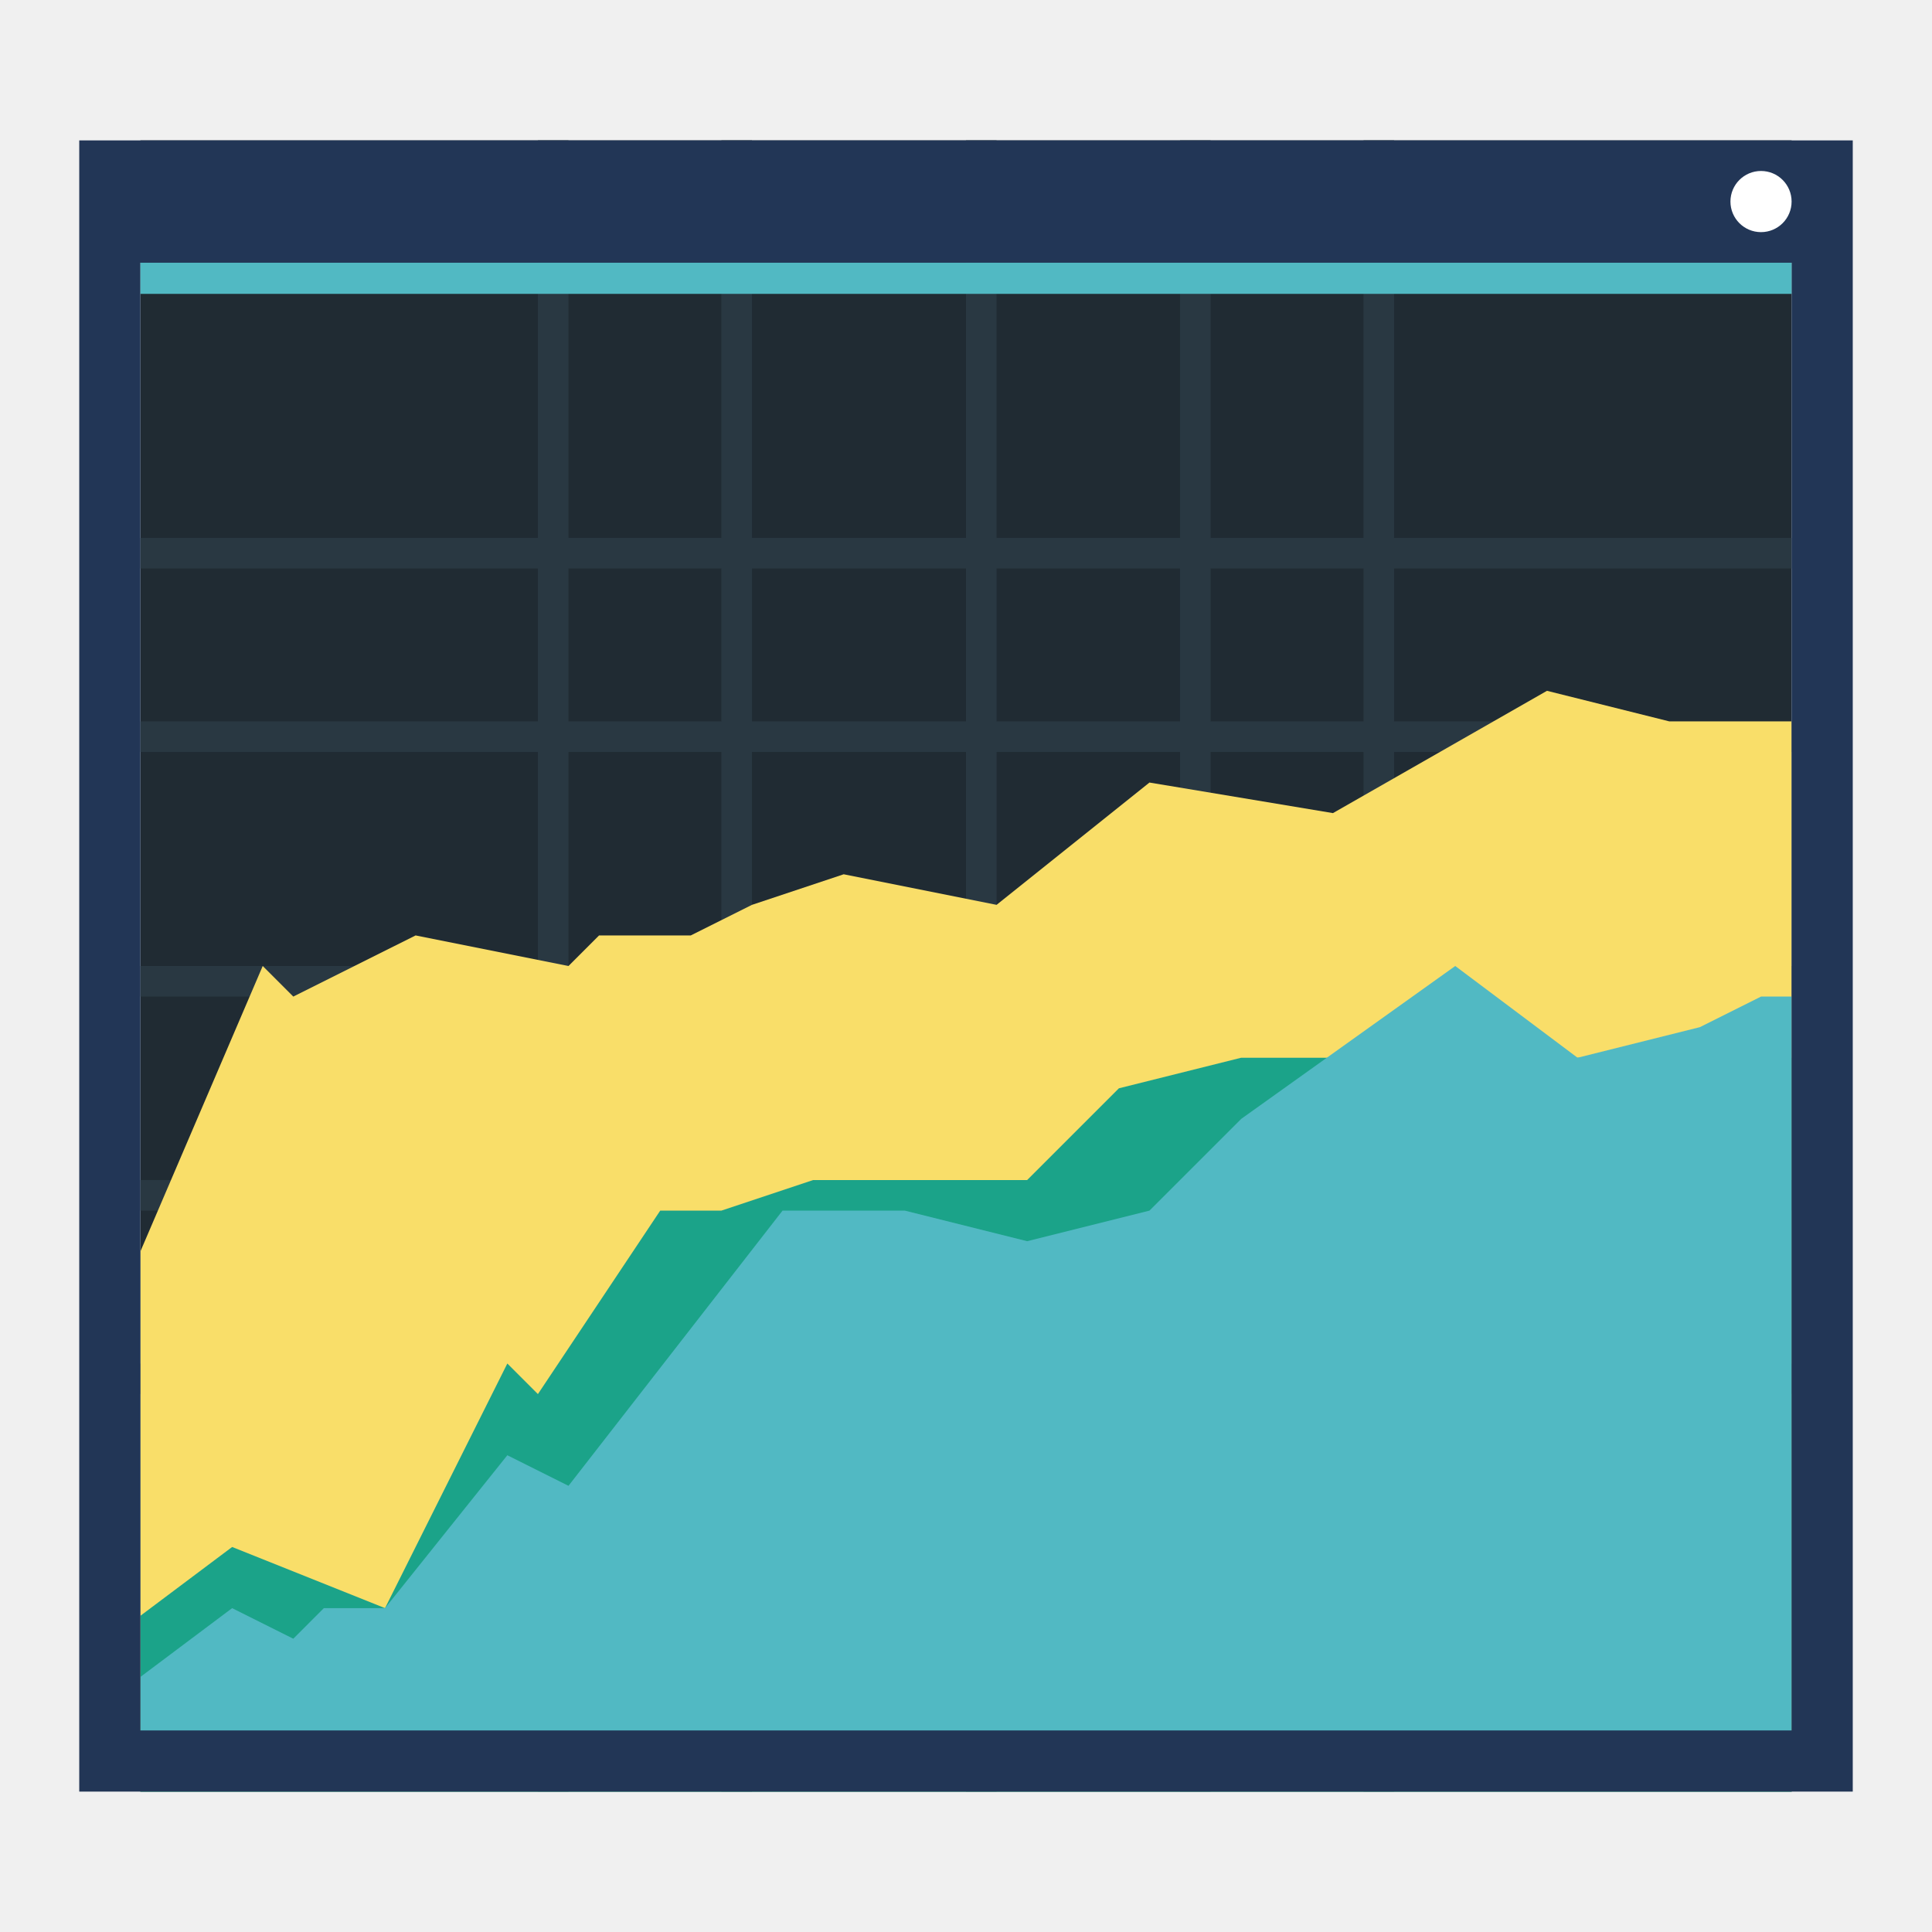
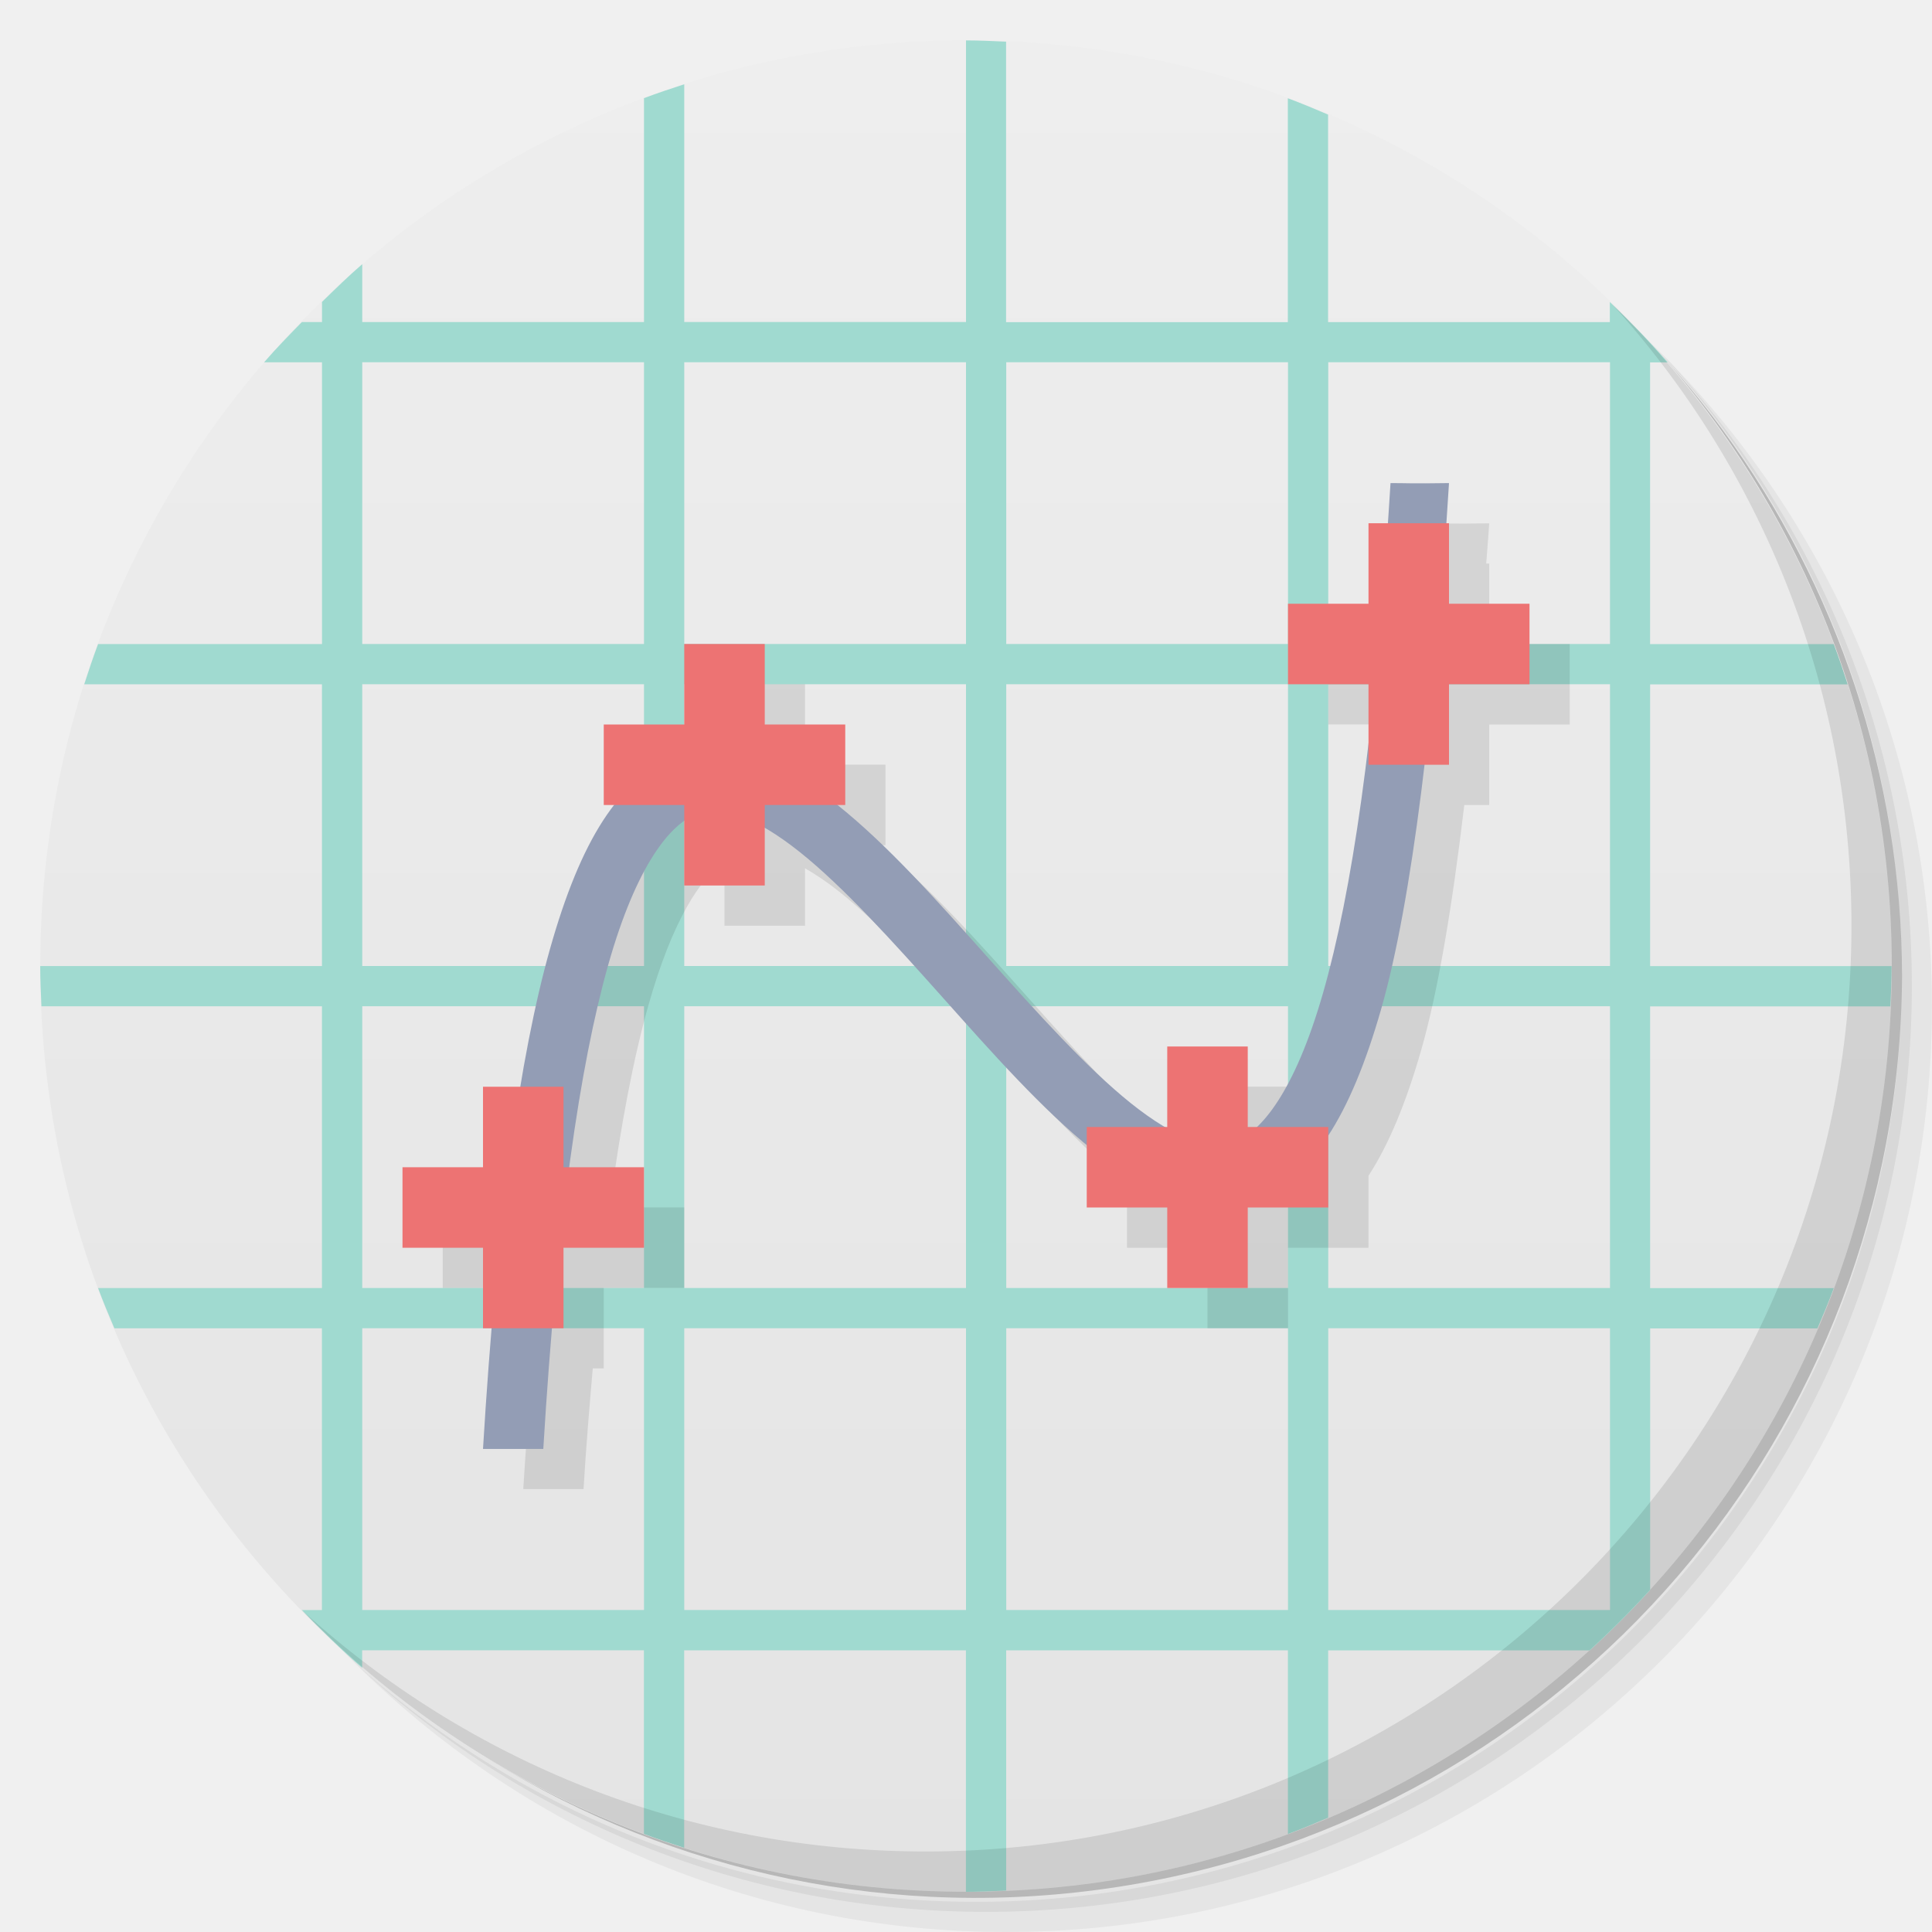
- <svg xmlns="http://www.w3.org/2000/svg" width="512" height="512" viewBox="0 0 512 512" id="svg2" version="1.1">
-   <defs id="defs4" />
-   <g id="layer1" transform="translate(0,-610.5196)">
-     <rect style="fill:#202b33;fill-opacity:1;stroke:none;stroke-width:8.103" id="rect4148" width="437.586" height="437.586" x="37.207" y="647.726" />
-     <path style="fill:#293842;fill-opacity:1;stroke:none;stroke-width:8.103" d="m 142.552,647.727 0,105.345 -105.345,0 0,8.103 105.345,0 0,40.517 -105.345,0 0,8.103 105.345,0 0,56.724 -105.345,0 0,8.103 105.345,0 0,48.621 -105.345,0 0,8.103 105.345,0 0,40.517 -105.345,0 0,8.103 105.345,0 0,105.345 8.103,0 0,-105.345 40.517,0 0,105.345 8.103,0 0,-105.345 56.724,0 0,105.345 8.103,0 0,-105.345 48.621,0 0,105.345 8.103,0 0,-105.345 40.517,0 0,105.345 8.103,0 0,-105.345 105.345,0 0,-8.103 -105.345,0 0,-40.517 105.345,0 0,-8.103 -105.345,0 0,-48.621 105.345,0 0,-8.103 -105.345,0 0,-56.724 105.345,0 0,-8.103 -105.345,0 0,-40.517 105.345,0 0,-8.103 -105.345,0 0,-105.345 -8.103,0 0,105.345 -40.517,0 0,-105.345 -8.103,0 0,105.345 -48.621,0 0,-105.345 -8.103,0 0,105.345 -56.724,0 0,-105.345 -8.103,0 0,105.345 -40.517,0 0,-105.345 z m 8.103,113.448 40.517,0 0,40.517 -40.517,0 z m 48.621,0 56.724,0 0,40.517 -56.724,0 z m 64.828,0 48.621,0 0,40.517 -48.621,0 z m 56.724,0 40.517,0 0,40.517 -40.517,0 z m -170.172,48.621 40.517,0 0,56.724 -40.517,0 z m 48.621,0 56.724,0 0,56.724 -56.724,0 z m 64.828,0 48.621,0 0,56.724 -48.621,0 z m 56.724,0 40.517,0 0,56.724 -40.517,0 z m -170.172,64.828 40.517,0 0,48.621 -40.517,0 z m 48.621,0 56.724,0 0,48.621 -56.724,0 z m 64.828,0 48.621,0 0,48.621 -48.621,0 z m 56.724,0 40.517,0 0,48.621 -40.517,0 z m -170.172,56.724 40.517,0 0,40.517 -40.517,0 z m 48.621,0 56.724,0 0,40.517 -56.724,0 z m 64.828,0 48.621,0 0,40.517 -48.621,0 z m 56.724,0 40.517,0 0,40.517 -40.517,0 z" id="rect4195" />
-     <path style="fill:#f9de69;fill-opacity:1;fill-rule:evenodd;stroke:none;stroke-width:8.103px;stroke-linecap:butt;stroke-linejoin:miter;stroke-opacity:1" d="m 409.966,793.589 -56.724,32.414 -48.621,-8.103 -40.517,32.414 -40.517,-8.103 -24.31,8.103 -16.207,8.103 -24.31,0 -8.103,8.103 -40.517,-8.103 -16.207,8.103 -16.207,8.103 -8.103,-8.103 -32.414,75.638 0,143.156 437.586,0 0,-283.621 -32.414,0 -32.414,-8.103 z" id="path4294" />
-     <path style="fill:#1ba389;fill-opacity:1;fill-rule:evenodd;stroke:none;stroke-width:8.103px;stroke-linecap:butt;stroke-linejoin:miter;stroke-opacity:1" d="m 328.931,890.83 -32.414,8.103 -24.31,24.31 -56.724,0 -24.31,8.103 -16.207,0 -32.414,48.621 -8.103,-8.103 -32.414,64.828 -40.517,-16.207 -24.31,18.233 0,46.595 437.586,0 0,-194.483 -145.862,0 z" id="path4289" />
-     <path style="fill:#51b9c3;fill-opacity:1;fill-rule:evenodd;stroke:none;stroke-width:8.103px;stroke-linecap:butt;stroke-linejoin:miter;stroke-opacity:1" d="m 385.655,866.52 -56.724,40.517 -24.31,24.31 -32.414,8.103 -32.414,-8.103 -32.414,0 -56.724,72.931 -16.207,-8.103 -32.414,40.517 -16.207,0 -8.103,8.104 -16.207,-8.104 -24.31,18.233 0,30.388 437.586,0 0,-210.69 -8.103,0 -16.207,8.103 -32.414,8.103 -32.414,-24.31 z" id="path4284" />
-     <path style="opacity:1;fill:#223656;fill-opacity:1;stroke:none;stroke-width:8.103;stroke-opacity:1" d="m 21,647.727 0,421.379 0,16.207 16.207,0 437.586,0 16.207,0 0,-16.207 0,-421.379 -16.207,0 -437.586,0 -16.207,0 z m 16.207,32.414 437.586,0 0,388.965 -437.586,0 0,-388.965 z" id="rect4151" />
-     <circle style="opacity:1;fill:#ffffff;fill-opacity:1;stroke:none;stroke-width:8.103;stroke-opacity:1" id="path4155" cx="466.689" cy="663.934" r="8.103" />
-     <rect style="opacity:1;fill:#51b9c3;fill-opacity:1;stroke:none;stroke-width:8.103;stroke-opacity:1" id="rect4153" width="437.586" height="8.256" x="37.207" y="680.141" />
+ <svg xmlns="http://www.w3.org/2000/svg" viewBox="0 0 48 48">
+   <defs>
+     <linearGradient id="linearGradient3764" x1="1" x2="47" gradientUnits="userSpaceOnUse" gradientTransform="matrix(0,-1,1,0,-1.5e-6,48)">
+       <stop style="stop-color:#e4e4e4;stop-opacity:1" />
+       <stop offset="1" style="stop-color:#eee;stop-opacity:1" />
+     </linearGradient>
+   </defs>
+   <g>
+     <path d="m 36.31 5 c 5.859 4.062 9.688 10.831 9.688 18.5 c 0 12.426 -10.07 22.5 -22.5 22.5 c -7.669 0 -14.438 -3.828 -18.5 -9.688 c 1.037 1.822 2.306 3.499 3.781 4.969 c 4.085 3.712 9.514 5.969 15.469 5.969 c 12.703 0 23 -10.298 23 -23 c 0 -5.954 -2.256 -11.384 -5.969 -15.469 c -1.469 -1.475 -3.147 -2.744 -4.969 -3.781 z m 4.969 3.781 c 3.854 4.113 6.219 9.637 6.219 15.719 c 0 12.703 -10.297 23 -23 23 c -6.081 0 -11.606 -2.364 -15.719 -6.219 c 4.16 4.144 9.883 6.719 16.219 6.719 c 12.703 0 23 -10.298 23 -23 c 0 -6.335 -2.575 -12.06 -6.719 -16.219 z" style="opacity:0.05" />
+     <path d="m 41.28 8.781 c 3.712 4.085 5.969 9.514 5.969 15.469 c 0 12.703 -10.297 23 -23 23 c -5.954 0 -11.384 -2.256 -15.469 -5.969 c 4.113 3.854 9.637 6.219 15.719 6.219 c 12.703 0 23 -10.298 23 -23 c 0 -6.081 -2.364 -11.606 -6.219 -15.719 z" style="opacity:0.1" />
+     <path d="m 31.25 2.375 c 8.615 3.154 14.75 11.417 14.75 21.13 c 0 12.426 -10.07 22.5 -22.5 22.5 c -9.708 0 -17.971 -6.135 -21.12 -14.75 a 23 23 0 0 0 44.875 -7 a 23 23 0 0 0 -16 -21.875 z" style="opacity:0.2" />
  </g>
+   <g>
+     <path d="m 24 1 c 12.703 0 23 10.297 23 23 c 0 12.703 -10.297 23 -23 23 -12.703 0 -23 -10.297 -23 -23 0 -12.703 10.297 -23 23 -23 z" style="fill:url(#linearGradient3764);fill-opacity:1" />
+   </g>
+   <path d="m 24,1 0,7 -7,0 0,-5.906 c -0.337,0.108 -0.67,0.221 -1,0.344 l 0,5.563 -7,0 0,-1.438 C 8.654,6.861 8.327,7.183 8,7.501 l 0,0.5 -0.5,0 c -0.318,0.327 -0.64,0.654 -0.938,1 l 1.438,0 0,7 -5.563,0 c -0.123,0.33 -0.236,0.663 -0.344,1 l 5.906,0 0,7 -7,0 c 0,0.334 0.017,0.669 0.031,1 l 6.969,0 0,7 -5.563,0 c 0.127,0.342 0.264,0.666 0.406,1 l 5.156,0 0,7 -0.5,0 c 0.481,0.496 0.976,0.986 1.5,1.438 l 0,-0.438 7,0 0,4.563 c 0.33,0.123 0.663,0.236 1,0.344 l 0,-4.906 7,0 0,6 c 0.334,0 0.669,-0.017 1,-0.031 l 0,-5.969 7,0 0,4.563 c 0.342,-0.127 0.666,-0.264 1,-0.406 l 0,-4.156 6.5,0 c 0.522,-0.476 1.024,-0.978 1.5,-1.5 l 0,-6.5 4.156,0 c 0.142,-0.334 0.279,-0.658 0.406,-1 l -4.563,0 0,-7 5.969,0 c 0.014,-0.331 0.031,-0.666 0.031,-1 l -6,0 0,-7 4.906,0 c -0.108,-0.337 -0.221,-0.67 -0.344,-1 l -4.563,0 0,-7 0.438,0 C 40.983,8.479 40.493,7.984 39.996,7.503 l 0,0.5 -7,0 0,-5.156 c -0.334,-0.142 -0.658,-0.279 -1,-0.406 l 0,5.563 -7,0 0,-6.969 c -0.331,-0.014 -0.666,-0.031 -1,-0.031 z m -15,8 7,0 0,7 -7,0 0,-7 z m 8,0 7,0 0,7 -7,0 0,-7 z m 8,0 7,0 0,7 -7,0 0,-7 z m 8,0 7,0 0,7 -7,0 0,-7 z m -24,8 7,0 0,7 -7,0 0,-7 z m 8,0 7,0 0,7 -7,0 0,-7 z m 8,0 7,0 0,7 -7,0 0,-7 z m 8,0 7,0 0,7 -7,0 0,-7 z m -24,8 7,0 0,7 -7,0 0,-7 z m 8,0 7,0 0,7 -7,0 0,-7 z m 8,0 7,0 0,7 -7,0 0,-7 z m 8,0 7,0 0,7 -7,0 0,-7 z m -24,8 7,0 0,7 -7,0 0,-7 z m 8,0 7,0 0,7 -7,0 0,-7 z m 8,0 7,0 0,7 -7,0 0,-7 z m 8,0 7,0 0,7 -7,0 0,-7 z" style="fill:#a0dad0;fill-opacity:1" />
+   <g>
+     <path d="m 40.03 7.531 c 3.712 4.084 5.969 9.514 5.969 15.469 0 12.703 -10.297 23 -23 23 c -5.954 0 -11.384 -2.256 -15.469 -5.969 4.178 4.291 10.01 6.969 16.469 6.969 c 12.703 0 23 -10.298 23 -23 0 -6.462 -2.677 -12.291 -6.969 -16.469 z" style="opacity:0.1" />
+   </g>
+   <g>
+     <path d="m 35.547 13 l -0.045 0.701 c -0.007 0.107 -0.017 0.191 -0.023 0.297 l -0.479 0 l 0 2 l -2 0 l 0 2 l 2 0 l 0 1.338 c -0.312 2.667 -0.689 4.796 -1.127 6.324 c -0.522 1.822 -1.117 2.833 -1.648 3.338 l -0.225 0 l 0 -2 l -2 0 l 0 2 l -0.051 0 c -0.272 -0.16 -0.558 -0.354 -0.857 -0.594 c -1.099 -0.881 -2.321 -2.241 -3.555 -3.623 c -1.232 -1.38 -2.475 -2.78 -3.73 -3.783 l 0.193 0 l 0 -2 l -2 0 l 0 -2 l -2 0 l 0 2 l -2 0 l 0 2 l 0.268 0 c -0.633 0.811 -1.153 1.983 -1.602 3.57 c -0.268 0.947 -0.501 2.131 -0.719 3.43 l -0.947 0 l 0 2 l -2 0 l 0 2 l 2 0 l 0 2 l 0.227 0 c -0.08 0.96 -0.162 1.921 -0.227 2.998 l 1.498 0 c 0.065 -1.083 0.147 -2.043 0.229 -2.998 l 0.273 0 l 0 -2 l 2 0 l 0 -2 l -1.854 0 c 0.277 -2.068 0.6 -3.736 0.963 -5.02 c 0.601 -2.129 1.302 -3.169 1.891 -3.582 l 0 1.604 l 2 0 l 0 -1.428 c 0.275 0.159 0.564 0.352 0.867 0.594 c 1.096 0.874 2.318 2.232 3.551 3.613 c 1.183 1.325 2.377 2.665 3.582 3.662 l 0 1.559 l 2 0 l 0 2 l 2 0 l 0 -2 l 2 0 l 0 -1.789 c 0.505 -0.775 0.935 -1.814 1.314 -3.139 c 0.417 -1.457 0.769 -3.567 1.066 -6.072 l 0.619 0 l 0 -2 l 2 0 l 0 -2 l -2 0 l 0 -2 l -0.074 0 c 0.023 -0.341 0.053 -0.649 0.074 -0.998 c -1.01 0.015 -1 0 -1.453 0 z" style="visibility:visible;shape-rendering:auto;color-interpolation-filters:linearRGB;fill:#000;opacity:1;image-rendering:auto;fill-opacity:0.098;stroke:none;display:inline;color:#000;fill-rule:evenodd;color-rendering:auto;color-interpolation:sRGB" />
+     <path d="m 34.547 12 -0.045 0.703 c -0.348 5.624 -0.919 9.48 -1.629 11.959 -0.71 2.479 -1.555 3.468 -2.193 3.703 -0.319 0.118 -0.648 0.109 -1.084 -0.047 -0.436 -0.155 -0.954 -0.472 -1.504 -0.912 -1.099 -0.881 -2.321 -2.241 -3.555 -3.623 -1.233 -1.382 -2.477 -2.784 -3.734 -3.787 -0.629 -0.501 -1.264 -0.909 -1.938 -1.145 -0.674 -0.235 -1.414 -0.284 -2.105 -0.02 -1.383 0.528 -2.336 2.057 -3.094 4.74 c -0.758 2.683 -1.322 6.723 -1.666 12.428 l 1.498 0 c 0.341 -5.647 0.906 -9.522 1.611 -12.02 0.705 -2.497 1.549 -3.505 2.186 -3.748 0.318 -0.121 0.643 -0.114 1.076 0.037 0.433 0.151 0.948 0.461 1.496 0.898 1.096 0.874 2.318 2.232 3.551 3.613 1.233 1.382 2.478 2.789 3.736 3.797 0.629 0.504 1.264 0.912 1.938 1.152 0.674 0.24 1.413 0.297 2.107 0.041 1.388 -0.512 2.351 -2.03 3.115 -4.697 c 0.764 -2.667 1.334 -7.393 1.686 -13.07 c -1.01 0.015 -1 0 -1.453 0 z" mix-blend-mode="normal" isolation="auto" white-space="normal" solid-opacity="1" solid-color="#000000" style="visibility:visible;shape-rendering:auto;color-interpolation-filters:linearRGB;fill:#939db5;opacity:1;image-rendering:auto;fill-opacity:1;stroke:none;display:inline;color:#000;fill-rule:evenodd;color-rendering:auto;color-interpolation:sRGB" />
+   </g>
+   <path d="m 12 27 0 2 -2 0 0 2 2 0 0 2 2 0 0 -2 2 0 0 -2 -2 0 0 -2 -2 0 z" style="fill:#ed7373;opacity:1;fill-opacity:1;stroke:none" />
+   <path d="m 17 16 l 0 2 l -2 0 l 0 2 l 2 0 l 0 2 l 2 0 l 0 -2 l 2 0 l 0 -2 l -2 0 l 0 -2 l -2 0 z" style="fill:#ed7373;opacity:1;fill-opacity:1;stroke:none" />
+   <path d="m 29 26 l 0 2 l -2 0 l 0 2 l 2 0 l 0 2 l 2 0 l 0 -2 l 2 0 l 0 -2 l -2 0 l 0 -2 l -2 0 z" style="fill:#ed7373;opacity:1;fill-opacity:1;stroke:none" />
+   <path d="m 34 13 0 2 -2 0 0 2 2 0 0 2 2 0 0 -2 2 0 0 -2 -2 0 0 -2 -2 0 z" style="fill:#ed7373;opacity:1;fill-opacity:1;stroke:none" />
</svg>
